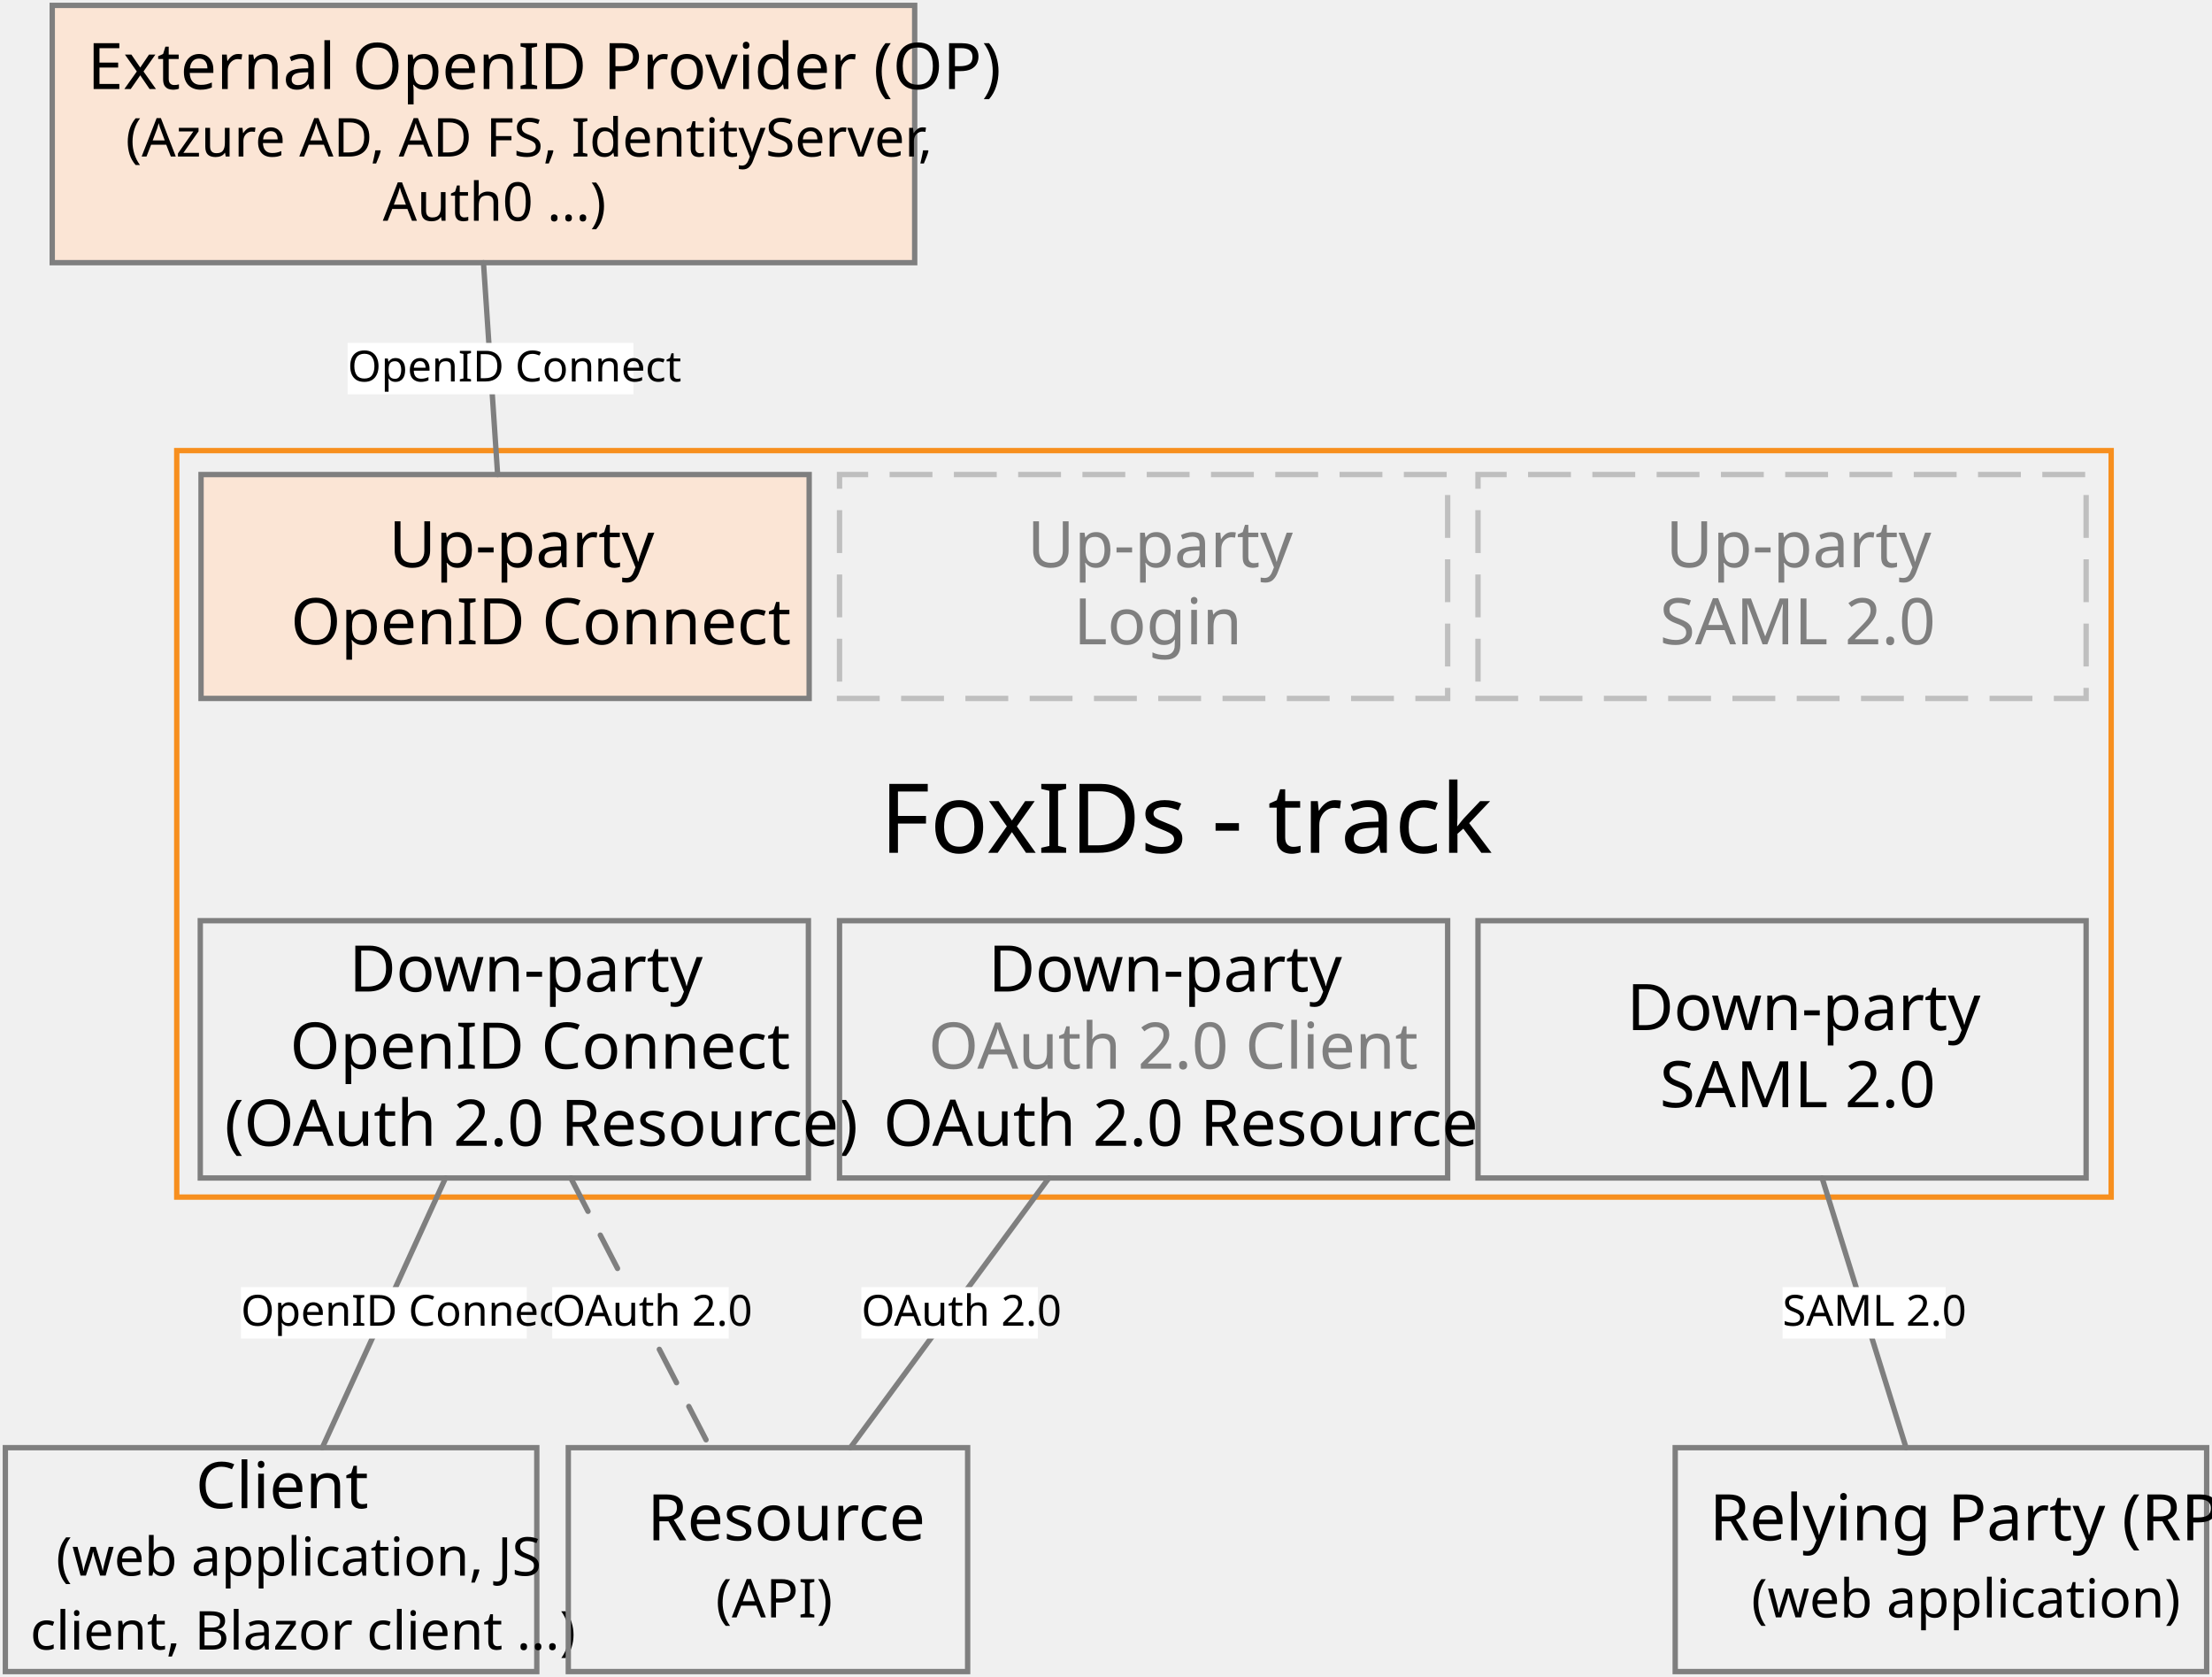
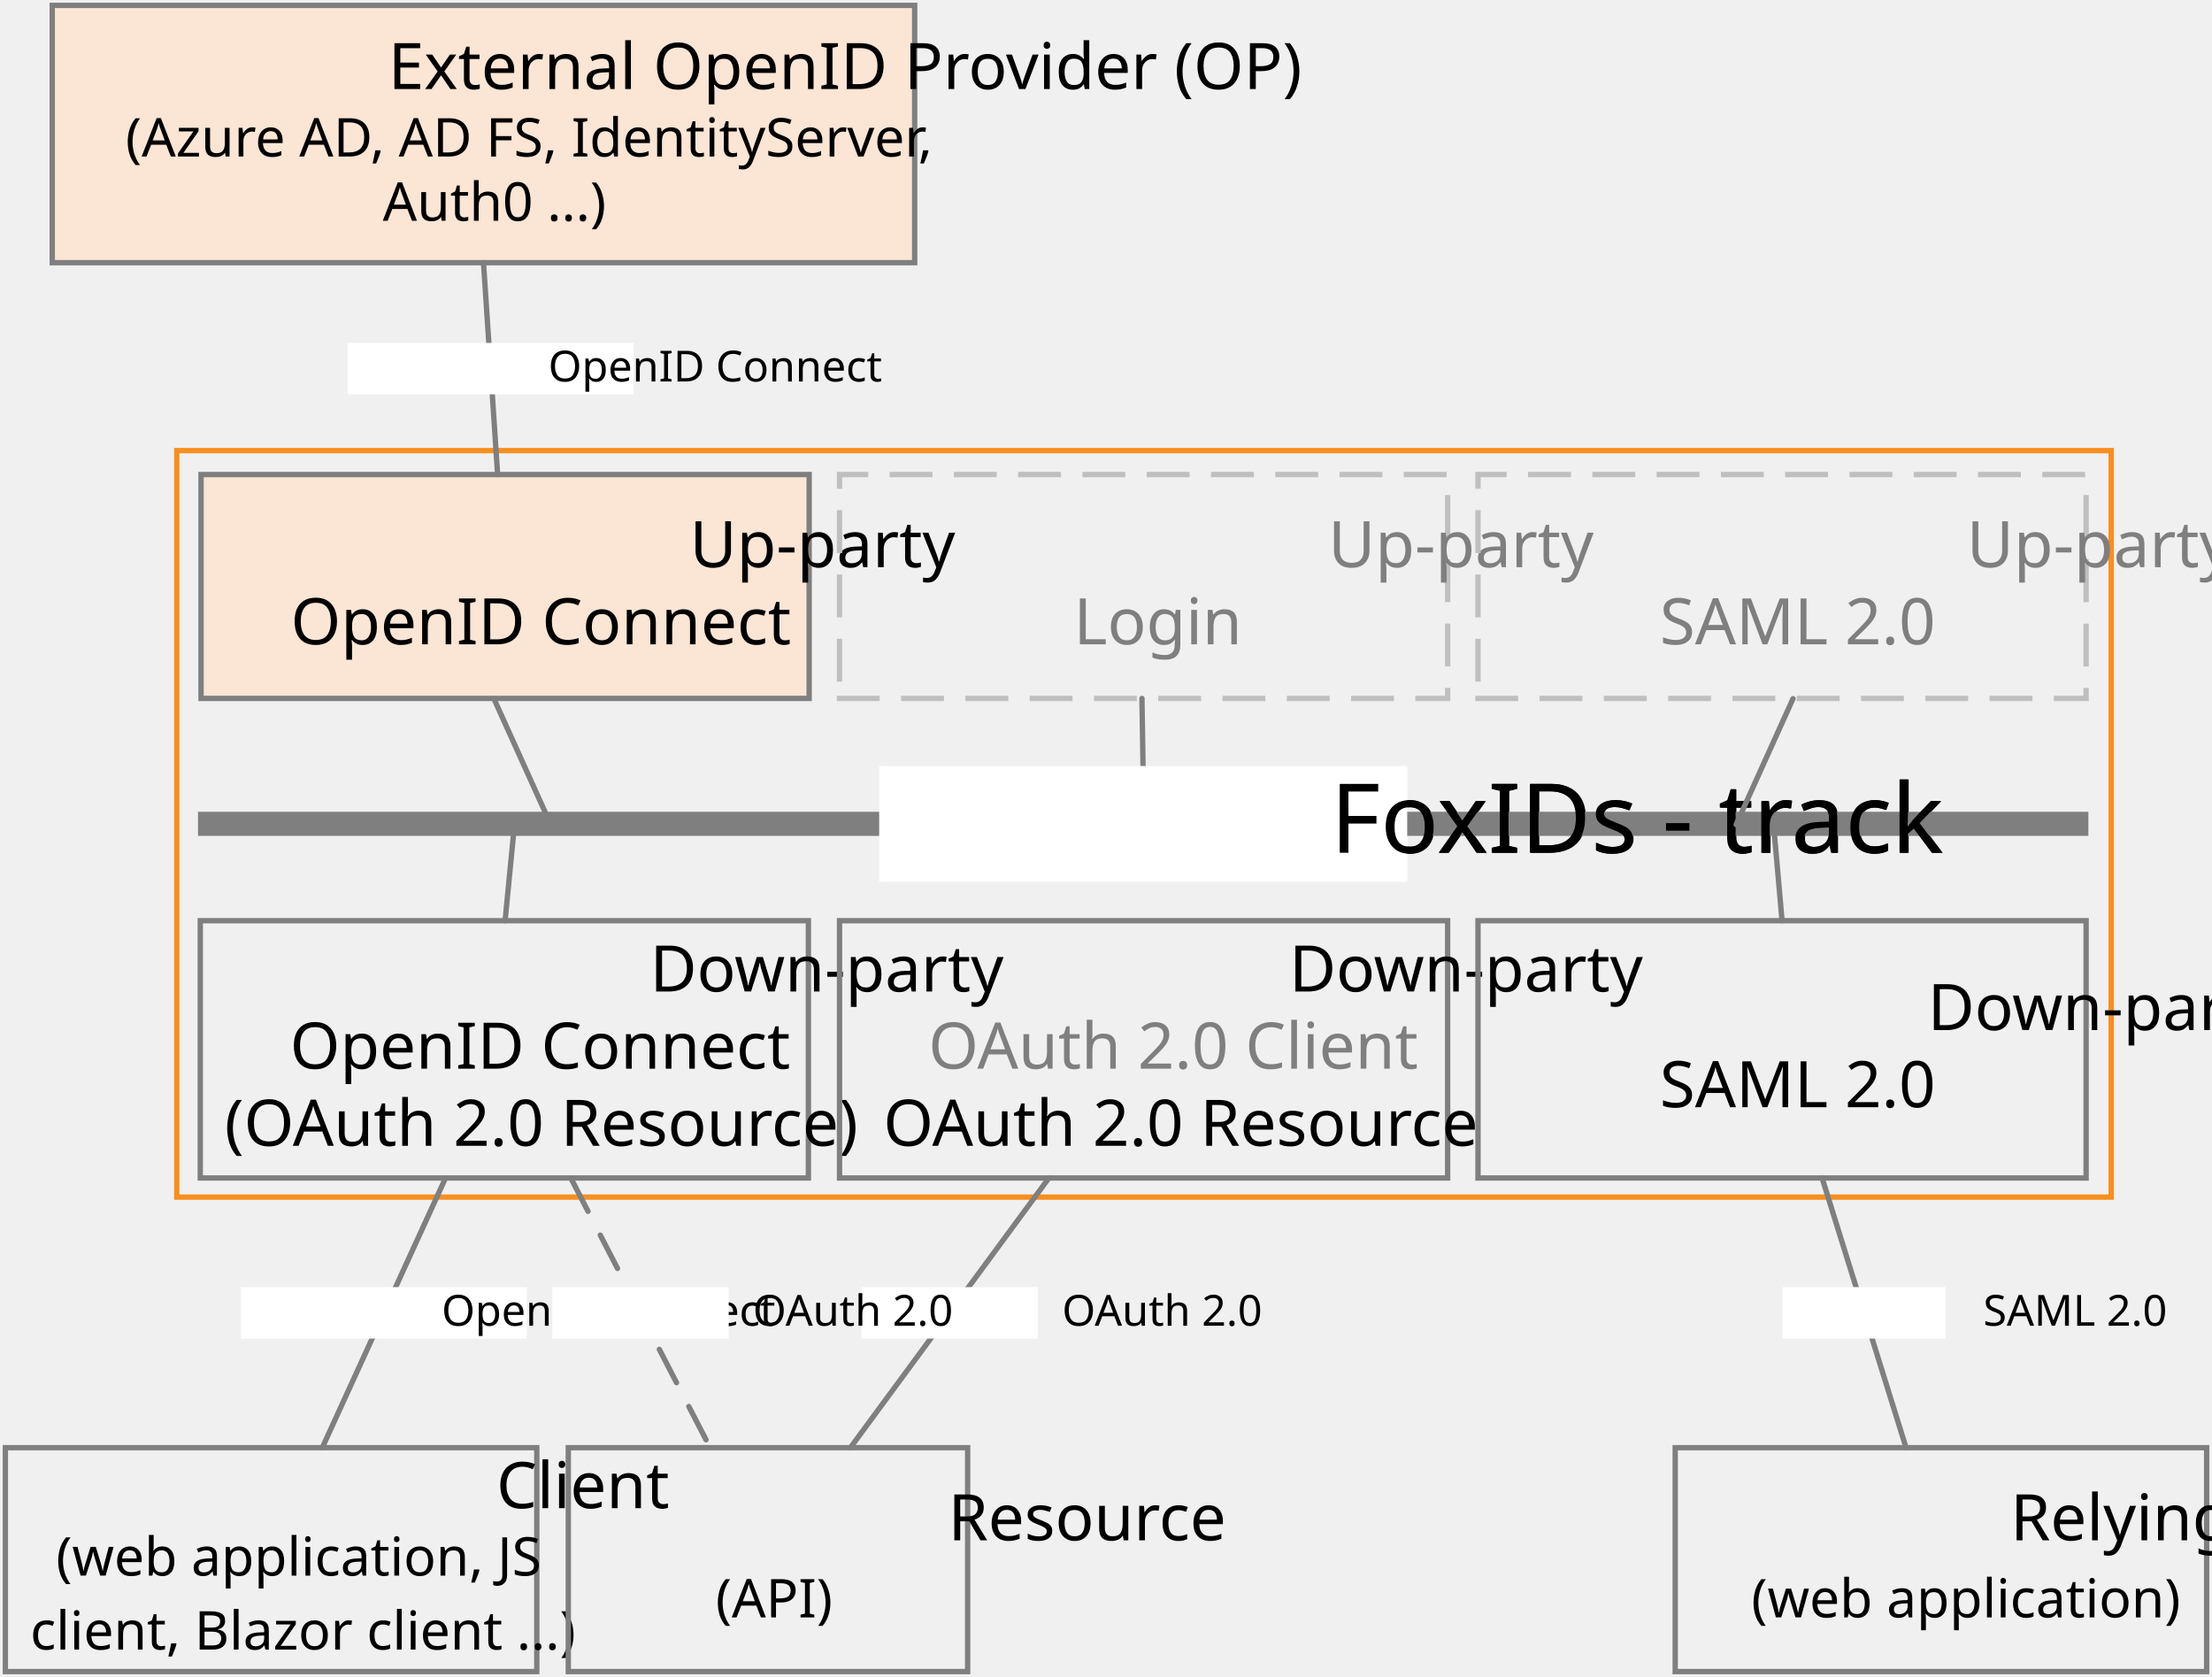
- <svg xmlns="http://www.w3.org/2000/svg" width="5.735in" height="4.347in" viewBox="0 0 412.953 312.999" xml:space="preserve" color-interpolation-filters="sRGB" class="st15">
+ <svg xmlns="http://www.w3.org/2000/svg" xmlns:ns1="http://schemas.microsoft.com/visio/2003/SVGExtensions/" width="5.735in" height="4.347in" viewBox="0 0 412.953 312.999" xml:space="preserve" color-interpolation-filters="sRGB" class="st17">
+   <ns1:documentProperties ns1:langID="1033" ns1:metric="true" ns1:viewMarkup="false" />
  <style type="text/css">
	
		.st1 {fill:none;stroke:#f78f1e;stroke-width:1}
		.st2 {fill:#000000;font-family:Calibri;font-size:1.5em}
		.st3 {fill:#fbe5d5;stroke:#7f7f7f;stroke-width:1}
		.st4 {fill:#000000;font-family:Calibri;font-size:1em}
		.st5 {font-size:1em}
		.st6 {font-size:0.833em}
		.st7 {stroke:#7f7f7f;stroke-linecap:round;stroke-linejoin:round;stroke-width:1}
		.st8 {fill:#ffffff;stroke:none;stroke-linecap:butt;stroke-width:7.2}
		.st9 {fill:#000000;font-family:Calibri;font-size:0.667em}
- 		.st10 {fill:none;stroke:#bfbfbf;stroke-dasharray:7,5;stroke-width:1}
- 		.st11 {fill:#7f7f7f;font-family:Calibri;font-size:1em}
- 		.st12 {fill:none;stroke:#7f7f7f;stroke-width:1}
- 		.st13 {fill:#7f7f7f;font-size:1em}
- 		.st14 {stroke:#7f7f7f;stroke-dasharray:7,5;stroke-linecap:round;stroke-linejoin:round;stroke-width:1}
- 		.st15 {fill:none;fill-rule:evenodd;font-size:12px;overflow:visible;stroke-linecap:square;stroke-miterlimit:3}
+ 		.st10 {fill:none;stroke:#7f7f7f;stroke-width:1}
+ 		.st11 {fill:#7f7f7f;font-size:1em}
+ 		.st12 {stroke:#7f7f7f;stroke-dasharray:7,5;stroke-linecap:round;stroke-linejoin:round;stroke-width:1}
+ 		.st13 {fill:#4672c4;stroke:#7f7f7f;stroke-width:0.25}
+ 		.st14 {stroke:#7f7f7f;stroke-linecap:butt;stroke-width:4.5}
+ 		.st15 {fill:none;stroke:#bfbfbf;stroke-dasharray:7,5;stroke-width:1}
+ 		.st16 {fill:#7f7f7f;font-family:Calibri;font-size:1em}
+ 		.st17 {fill:none;fill-rule:evenodd;font-size:12px;overflow:visible;stroke-linecap:square;stroke-miterlimit:3}
	
	</style>
-   <g>
-     <g id="shape36-1" transform="translate(32.9961,-89.5608)">
+   <g ns1:mID="0" ns1:index="1" ns1:groupContext="foregroundPage">
+     <ns1:pageProperties ns1:drawingScale="0.0393701" ns1:pageScale="0.0393701" ns1:drawingUnits="24" ns1:shadowOffsetX="8.50394" ns1:shadowOffsetY="-8.50394" />
+     <ns1:layer ns1:name="Connector" ns1:index="0" />
+     <g id="shape36-1" ns1:mID="36" ns1:groupContext="shape" transform="translate(32.9961,-89.5608)">
+       <ns1:userDefs>
+         <ns1:ud ns1:nameU="visVersion" ns1:val="VT0(15):26" />
+       </ns1:userDefs>
+       <ns1:textBlock ns1:margins="rect(4,4,4,4)" ns1:tabSpace="42.5197" />
+       <ns1:textRect cx="180.567" cy="243.331" width="361.14" height="139.336" />
      <rect x="0" y="173.663" width="361.134" height="139.336" class="st1" />
-       <text x="131.28" y="248.73" class="st2">FoxIDs - track</text>
-     </g>
-     <g id="shape37-4" transform="translate(37.5314,-182.639)">
+       <text x="131.28" y="248.73" class="st2" ns1:langID="1033">
+         <ns1:paragraph ns1:horizAlign="1" />
+         <ns1:tabList />FoxIDs - track</text>
+     </g>
+     <g id="shape37-4" ns1:mID="37" ns1:groupContext="shape" transform="translate(37.5314,-182.639)">
+       <ns1:userDefs>
+         <ns1:ud ns1:nameU="visVersion" ns1:val="VT0(15):26" />
+       </ns1:userDefs>
+       <ns1:textBlock ns1:margins="rect(4,4,4,4)" ns1:tabSpace="42.5197" />
+       <ns1:textRect cx="56.764" cy="292.104" width="113.53" height="41.789" />
      <rect x="0" y="271.21" width="113.528" height="41.789" class="st3" />
-       <text x="35.08" y="288.5" class="st4">Up-party  <tspan x="16.74" dy="1.2em" class="st5">OpenID Connect</tspan>
-       </text>
-     </g>
-     <g id="shape40-8" transform="translate(9.752,-263.973)">
+       <text x="35.08" y="288.5" class="st4" ns1:langID="1033">
+         <ns1:paragraph ns1:horizAlign="1" />
+         <ns1:tabList />Up-party <ns1:newlineChar />
+         <tspan x="16.74" dy="1.2em" class="st5">OpenID Connect</tspan>
+       </text>
+     </g>
+     <g id="shape40-8" ns1:mID="40" ns1:groupContext="shape" transform="translate(9.752,-263.973)">
+       <ns1:userDefs>
+         <ns1:ud ns1:nameU="visVersion" ns1:val="VT0(15):26" />
+       </ns1:userDefs>
+       <ns1:textBlock ns1:margins="rect(4,4,4,4)" ns1:tabSpace="42.5197" />
+       <ns1:textRect cx="80.504" cy="288.986" width="161.01" height="48.025" />
      <rect x="0" y="264.973" width="161.008" height="48.025" class="st3" />
-       <text x="6.57" y="280.59" class="st4">External OpenID Provider (OP) <tspan x="13.69" dy="1.26em" class="st6">(Azure AD, AD FS, IdentityServer, </tspan>
+       <text x="6.57" y="280.59" class="st4" ns1:langID="1033">
+         <ns1:paragraph ns1:horizAlign="1" />
+         <ns1:tabList />External OpenID Provider (OP)<ns1:newlineChar />
+         <tspan x="13.69" dy="1.26em" class="st6">(Azure AD, AD FS, IdentityServer, </tspan>
        <tspan x="61.71" dy="1.2em" class="st6">Auth0 ...)</tspan>
      </text>
    </g>
-     <g id="shape41-13" transform="translate(84.4908,-263.973)">
+     <g id="shape41-13" ns1:mID="41" ns1:groupContext="shape" ns1:layerMember="0" transform="translate(84.4908,-263.973)">
+       <ns1:textBlock ns1:margins="rect(4,4,4,4)" ns1:tabSpace="42.5197" />
+       <ns1:textRect cx="7.087" cy="332.771" width="63.18" height="17.604" />
      <path d="M5.77 313 L8.41 352.54" class="st7" />
-       <rect x="-19.595" y="327.972" width="53.363" height="9.6" class="st8" />
-       <text x="-19.59" y="335.17" class="st9">OpenID Connect</text>
-     </g>
-     <g id="shape48-18" transform="translate(156.728,-182.639)">
-       <path d="M0 313 L113.53 313 L113.53 271.21 L0 271.21 L0 313 Z" class="st10" />
-       <text x="35.08" y="288.5" class="st11">Up-party  <tspan x="43.72" dy="1.2em" class="st5">Login</tspan>
-       </text>
-     </g>
-     <g id="shape49-22" transform="translate(275.925,-182.639)">
-       <path d="M0 313 L113.53 313 L113.53 271.21 L0 271.21 L0 313 Z" class="st10" />
-       <text x="35.08" y="288.5" class="st11">Up-party  <tspan x="33.93" dy="1.2em" class="st5">SAML 2.0</tspan>
-       </text>
-     </g>
-     <g id="shape50-26" transform="translate(37.3898,-93.126)">
-       <rect x="0" y="264.973" width="113.528" height="48.025" class="st12" />
-       <text x="27.79" y="278.19" class="st4">Down-party  <tspan x="16.74" dy="1.2em" class="st5">OpenID Connect </tspan>
+       <rect ns1:rectContext="textBkgnd" x="-19.595" y="327.972" width="53.363" height="9.6" class="st8" />
+       <text x="-19.59" y="335.17" class="st9" ns1:langID="1033">
+         <ns1:paragraph ns1:horizAlign="1" />
+         <ns1:tabList />OpenID Connect</text>
+     </g>
+     <g id="shape50-18" ns1:mID="50" ns1:groupContext="shape" transform="translate(37.3898,-93.126)">
+       <ns1:userDefs>
+         <ns1:ud ns1:nameU="visVersion" ns1:val="VT0(15):26" />
+       </ns1:userDefs>
+       <ns1:textBlock ns1:margins="rect(4,4,4,4)" ns1:tabSpace="42.5197" />
+       <ns1:textRect cx="56.764" cy="288.986" width="113.53" height="48.025" />
+       <rect x="0" y="264.973" width="113.528" height="48.025" class="st10" />
+       <text x="27.79" y="278.19" class="st4" ns1:langID="1033">
+         <ns1:paragraph ns1:horizAlign="1" />
+         <ns1:tabList />Down-party <ns1:newlineChar />
+         <tspan x="16.74" dy="1.2em" class="st5">OpenID Connect<ns1:newlineChar />
+         </tspan>
        <tspan x="4.54" dy="1.2em" class="st5">(OAuth 2.0 Resource)</tspan>
      </text>
    </g>
-     <g id="shape51-31" transform="translate(156.728,-93.126)">
-       <rect x="0" y="264.973" width="113.528" height="48.025" class="st12" />
-       <text x="27.79" y="278.19" class="st4">Down-party  <tspan x="16.59" dy="1.2em" class="st13">OAuth 2.0 Client </tspan>
+     <g id="shape51-23" ns1:mID="51" ns1:groupContext="shape" transform="translate(156.728,-93.126)">
+       <ns1:userDefs>
+         <ns1:ud ns1:nameU="visVersion" ns1:val="VT0(15):26" />
+       </ns1:userDefs>
+       <ns1:textBlock ns1:margins="rect(4,4,4,4)" ns1:tabSpace="42.5197" />
+       <ns1:textRect cx="56.764" cy="288.986" width="113.53" height="48.025" />
+       <rect x="0" y="264.973" width="113.528" height="48.025" class="st10" />
+       <text x="27.79" y="278.19" class="st4" ns1:langID="1033">
+         <ns1:paragraph ns1:horizAlign="1" />
+         <ns1:tabList />Down-party <ns1:newlineChar />
+         <tspan x="16.59" dy="1.2em" class="st11">OAuth 2.0 Client<ns1:newlineChar />
+         </tspan>
        <tspan x="8.17" dy="1.2em" class="st5">OAuth 2.0 Resource</tspan>
      </text>
    </g>
-     <g id="shape52-36" transform="translate(1,-1)">
-       <rect x="0" y="271.21" width="99.213" height="41.789" class="st12" />
-       <text x="35.51" y="282.5" class="st4">Client  <tspan x="9.46" dy="1.26em" class="st6">(web application, JS </tspan>
+     <g id="shape52-28" ns1:mID="52" ns1:groupContext="shape" transform="translate(1,-1)">
+       <ns1:userDefs>
+         <ns1:ud ns1:nameU="visVersion" ns1:val="VT0(15):26" />
+       </ns1:userDefs>
+       <ns1:textBlock ns1:margins="rect(4,4,4,4)" ns1:tabSpace="42.5197" />
+       <ns1:textRect cx="49.606" cy="292.104" width="99.22" height="41.789" />
+       <rect x="0" y="271.21" width="99.213" height="41.789" class="st10" />
+       <text x="35.51" y="282.5" class="st4" ns1:langID="1033">
+         <ns1:paragraph ns1:horizAlign="1" />
+         <ns1:tabList />Client <ns1:newlineChar />
+         <tspan x="9.46" dy="1.26em" class="st6">(web application, JS </tspan>
        <tspan x="4.65" dy="1.38em" class="st6">client, Blazor client ...)</tspan>
      </text>
    </g>
-     <g id="shape53-41" transform="translate(83.1745,-93.126)">
+     <g id="shape53-33" ns1:mID="53" ns1:groupContext="shape" ns1:layerMember="0" transform="translate(83.1745,-93.126)">
+       <ns1:textBlock ns1:margins="rect(4,4,4,4)" ns1:tabSpace="42.5197" />
+       <ns1:textRect cx="-11.507" cy="338.167" width="63.18" height="17.604" />
      <path d="M0 313 L-23.01 363.34" class="st7" />
-       <rect x="-38.189" y="333.367" width="53.363" height="9.6" class="st8" />
-       <text x="-38.19" y="340.57" class="st9">OpenID Connect</text>
-     </g>
-     <g id="shape54-46" transform="translate(195.813,-93.126)">
+       <rect ns1:rectContext="textBkgnd" x="-38.189" y="333.367" width="53.363" height="9.6" class="st8" />
+       <text x="-38.19" y="340.57" class="st9" ns1:langID="1033">
+         <ns1:paragraph ns1:horizAlign="1" />
+         <ns1:tabList />OpenID Connect</text>
+     </g>
+     <g id="shape54-38" ns1:mID="54" ns1:groupContext="shape" ns1:layerMember="0" transform="translate(195.813,-93.126)">
+       <ns1:textBlock ns1:margins="rect(4,4,4,4)" ns1:tabSpace="42.5197" />
+       <ns1:textRect cx="-18.53" cy="338.167" width="42.77" height="17.604" />
      <path d="M0 313 L-37.06 363.34" class="st7" />
-       <rect x="-35.004" y="333.367" width="32.949" height="9.6" class="st8" />
-       <text x="-35" y="340.57" class="st9">OAuth 2.0</text>
-     </g>
-     <g id="shape55-51" transform="translate(106.095,-1)">
-       <rect x="0" y="271.21" width="74.551" height="41.789" class="st12" />
-       <text x="14.75" y="288.5" class="st4">Resource  <tspan x="27.51" dy="1.44em" class="st6">(API)</tspan>
-       </text>
-     </g>
-     <g id="shape56-55" transform="translate(106.562,-93.126)">
-       <path d="M0 313 L26.01 363.34" class="st14" />
-       <rect x="-3.469" y="333.367" width="32.949" height="9.6" class="st8" />
-       <text x="-3.47" y="340.57" class="st9">OAuth 2.0</text>
-     </g>
-     <g id="shape57-60" transform="translate(275.925,-93.126)">
-       <rect x="0" y="264.973" width="113.528" height="48.025" class="st12" />
-       <text x="27.79" y="285.39" class="st4">Down-party  <tspan x="33.93" dy="1.2em" class="st5">SAML 2.0</tspan>
-       </text>
-     </g>
-     <g id="shape58-64" transform="translate(312.74,-1)">
-       <rect x="0" y="271.21" width="99.213" height="41.789" class="st12" />
-       <text x="6.42" y="288.5" class="st4">Relying Party (RP) <tspan x="14.22" dy="1.44em" class="st6">(web application)</tspan>
-       </text>
-     </g>
-     <g id="shape59-68" transform="translate(340.166,-93.126)">
+       <rect ns1:rectContext="textBkgnd" x="-35.004" y="333.367" width="32.949" height="9.6" class="st8" />
+       <text x="-35" y="340.57" class="st9" ns1:langID="1033">
+         <ns1:paragraph ns1:horizAlign="1" />
+         <ns1:tabList />OAuth 2.0</text>
+     </g>
+     <g id="shape55-43" ns1:mID="55" ns1:groupContext="shape" transform="translate(106.095,-1)">
+       <ns1:userDefs>
+         <ns1:ud ns1:nameU="visVersion" ns1:val="VT0(15):26" />
+       </ns1:userDefs>
+       <ns1:textBlock ns1:margins="rect(4,4,4,4)" ns1:tabSpace="42.5197" />
+       <ns1:textRect cx="37.276" cy="292.104" width="74.56" height="41.789" />
+       <rect x="0" y="271.21" width="74.551" height="41.789" class="st10" />
+       <text x="14.75" y="288.5" class="st4" ns1:langID="1033">
+         <ns1:paragraph ns1:horizAlign="1" />
+         <ns1:tabList />Resource <ns1:newlineChar />
+         <tspan x="27.51" dy="1.44em" class="st6">(API)</tspan>
+       </text>
+     </g>
+     <g id="shape56-47" ns1:mID="56" ns1:groupContext="shape" ns1:layerMember="0" transform="translate(106.562,-93.126)">
+       <ns1:textBlock ns1:margins="rect(4,4,4,4)" ns1:tabSpace="42.5197" />
+       <ns1:textRect cx="13.006" cy="338.167" width="42.77" height="17.604" />
+       <path d="M0 313 L26.01 363.34" class="st12" />
+       <rect ns1:rectContext="textBkgnd" x="-3.469" y="333.367" width="32.949" height="9.6" class="st8" />
+       <text x="-3.47" y="340.57" class="st9" ns1:langID="1033">
+         <ns1:paragraph ns1:horizAlign="1" />
+         <ns1:tabList />OAuth 2.0</text>
+     </g>
+     <g id="shape57-52" ns1:mID="57" ns1:groupContext="shape" transform="translate(275.925,-93.126)">
+       <ns1:userDefs>
+         <ns1:ud ns1:nameU="visVersion" ns1:val="VT0(15):26" />
+       </ns1:userDefs>
+       <ns1:textBlock ns1:margins="rect(4,4,4,4)" ns1:tabSpace="42.5197" />
+       <ns1:textRect cx="56.764" cy="288.986" width="113.53" height="48.025" />
+       <rect x="0" y="264.973" width="113.528" height="48.025" class="st10" />
+       <text x="27.79" y="285.39" class="st4" ns1:langID="1033">
+         <ns1:paragraph ns1:horizAlign="1" />
+         <ns1:tabList />Down-party <ns1:newlineChar />
+         <tspan x="33.93" dy="1.2em" class="st5">SAML 2.0</tspan>
+       </text>
+     </g>
+     <g id="shape58-56" ns1:mID="58" ns1:groupContext="shape" transform="translate(312.74,-1)">
+       <ns1:userDefs>
+         <ns1:ud ns1:nameU="visVersion" ns1:val="VT0(15):26" />
+       </ns1:userDefs>
+       <ns1:textBlock ns1:margins="rect(4,4,4,4)" ns1:tabSpace="42.5197" />
+       <ns1:textRect cx="49.606" cy="292.104" width="99.22" height="41.789" />
+       <rect x="0" y="271.21" width="99.213" height="41.789" class="st10" />
+       <text x="6.42" y="288.5" class="st4" ns1:langID="1033">
+         <ns1:paragraph ns1:horizAlign="1" />
+         <ns1:tabList />Relying Party (RP)<ns1:newlineChar />
+         <tspan x="14.22" dy="1.44em" class="st6">(web application)</tspan>
+       </text>
+     </g>
+     <g id="shape59-60" ns1:mID="59" ns1:groupContext="shape" ns1:layerMember="0" transform="translate(340.166,-93.126)">
+       <ns1:textBlock ns1:margins="rect(4,4,4,4)" ns1:tabSpace="42.5197" />
+       <ns1:textRect cx="7.837" cy="338.167" width="40.26" height="17.604" />
      <path d="M0 313 L15.67 363.34" class="st7" />
-       <rect x="-7.386" y="333.367" width="30.445" height="9.6" class="st8" />
-       <text x="-7.39" y="340.57" class="st9">SAML 2.0</text>
+       <rect ns1:rectContext="textBkgnd" x="-7.386" y="333.367" width="30.445" height="9.6" class="st8" />
+       <text x="-7.39" y="340.57" class="st9" ns1:langID="1033">
+         <ns1:paragraph ns1:horizAlign="1" />
+         <ns1:tabList />SAML 2.0</text>
+     </g>
+     <g id="shape60-65" ns1:mID="60" ns1:groupContext="shape" transform="translate(345.161,-157.825) scale(-1,1)">
+       <ns1:userDefs>
+         <ns1:ud ns1:nameU="visVersion" ns1:val="VT0(15):26" />
+       </ns1:userDefs>
+       <rect x="0" y="310.447" width="42.094" height="2.551" class="st13" />
+     </g>
+     <g id="shape61-67" ns1:mID="61" ns1:groupContext="shape" ns1:layerMember="0" transform="translate(206.289,-182.639)">
+       <path d="M6.9 313 L7.27 336.41" class="st7" />
+     </g>
+     <g id="shape62-70" ns1:mID="62" ns1:groupContext="shape" transform="translate(81.752,-157.876)">
+       <ns1:userDefs>
+         <ns1:ud ns1:nameU="visVersion" ns1:val="VT0(15):26" />
+       </ns1:userDefs>
+       <rect x="0" y="310.447" width="42.094" height="2.551" class="st13" />
+     </g>
+     <g id="shape63-72" ns1:mID="63" ns1:groupContext="shape" ns1:layerMember="0" transform="translate(36.9646,-152.142)">
+       <ns1:textBlock ns1:margins="rect(4,4,4,4)" ns1:tabSpace="42.5197" />
+       <ns1:textRect cx="176.457" cy="305.912" width="108.4" height="29.604" />
+       <path d="M0 305.91 L352.91 305.91" class="st14" />
+       <rect ns1:rectContext="textBkgnd" x="127.168" y="295.112" width="98.578" height="21.6" class="st8" />
+       <text x="127.17" y="311.31" class="st2" ns1:langID="1033">
+         <ns1:paragraph ns1:horizAlign="1" />
+         <ns1:tabList />FoxIDs - track</text>
+     </g>
+     <g id="shape64-77" ns1:mID="64" ns1:groupContext="shape" ns1:layerMember="0" transform="translate(102.197,-157.876)">
+       <path d="M-6.27 313 L-7.9 329.72" class="st7" />
+     </g>
+     <g id="shape65-80" ns1:mID="65" ns1:groupContext="shape" ns1:layerMember="0" transform="translate(90.4048,-182.639)">
+       <path d="M1.78 313 L12.39 336.49" class="st7" />
+     </g>
+     <g id="shape66-83" ns1:mID="66" ns1:groupContext="shape" ns1:layerMember="0" transform="translate(324.866,-157.825)">
+       <path d="M6.35 313 L7.82 329.67" class="st7" />
+     </g>
+     <g id="shape67-86" ns1:mID="67" ns1:groupContext="shape" ns1:layerMember="0" transform="translate(336.509,-182.588)">
+       <path d="M-1.78 313 L-12.39 336.49" class="st7" />
+     </g>
+     <g id="shape48-89" ns1:mID="48" ns1:groupContext="shape" transform="translate(156.728,-182.639)">
+       <ns1:userDefs>
+         <ns1:ud ns1:nameU="visVersion" ns1:val="VT0(15):26" />
+       </ns1:userDefs>
+       <ns1:textBlock ns1:margins="rect(4,4,4,4)" ns1:tabSpace="42.5197" />
+       <ns1:textRect cx="56.764" cy="292.104" width="113.53" height="41.789" />
+       <path d="M0 313 L113.53 313 L113.53 271.21 L0 271.21 L0 313 Z" class="st15" />
+       <text x="35.08" y="288.5" class="st16" ns1:langID="1033">
+         <ns1:paragraph ns1:horizAlign="1" />
+         <ns1:tabList />Up-party <ns1:newlineChar />
+         <tspan x="43.72" dy="1.2em" class="st5">Login</tspan>
+       </text>
+     </g>
+     <g id="shape49-93" ns1:mID="49" ns1:groupContext="shape" transform="translate(275.925,-182.639)">
+       <ns1:userDefs>
+         <ns1:ud ns1:nameU="visVersion" ns1:val="VT0(15):26" />
+       </ns1:userDefs>
+       <ns1:textBlock ns1:margins="rect(4,4,4,4)" ns1:tabSpace="42.5197" />
+       <ns1:textRect cx="56.764" cy="292.104" width="113.53" height="41.789" />
+       <path d="M0 313 L113.53 313 L113.53 271.21 L0 271.21 L0 313 Z" class="st15" />
+       <text x="35.08" y="288.5" class="st16" ns1:langID="1033">
+         <ns1:paragraph ns1:horizAlign="1" />
+         <ns1:tabList />Up-party <ns1:newlineChar />
+         <tspan x="33.93" dy="1.2em" class="st5">SAML 2.0</tspan>
+       </text>
    </g>
  </g>
</svg>
